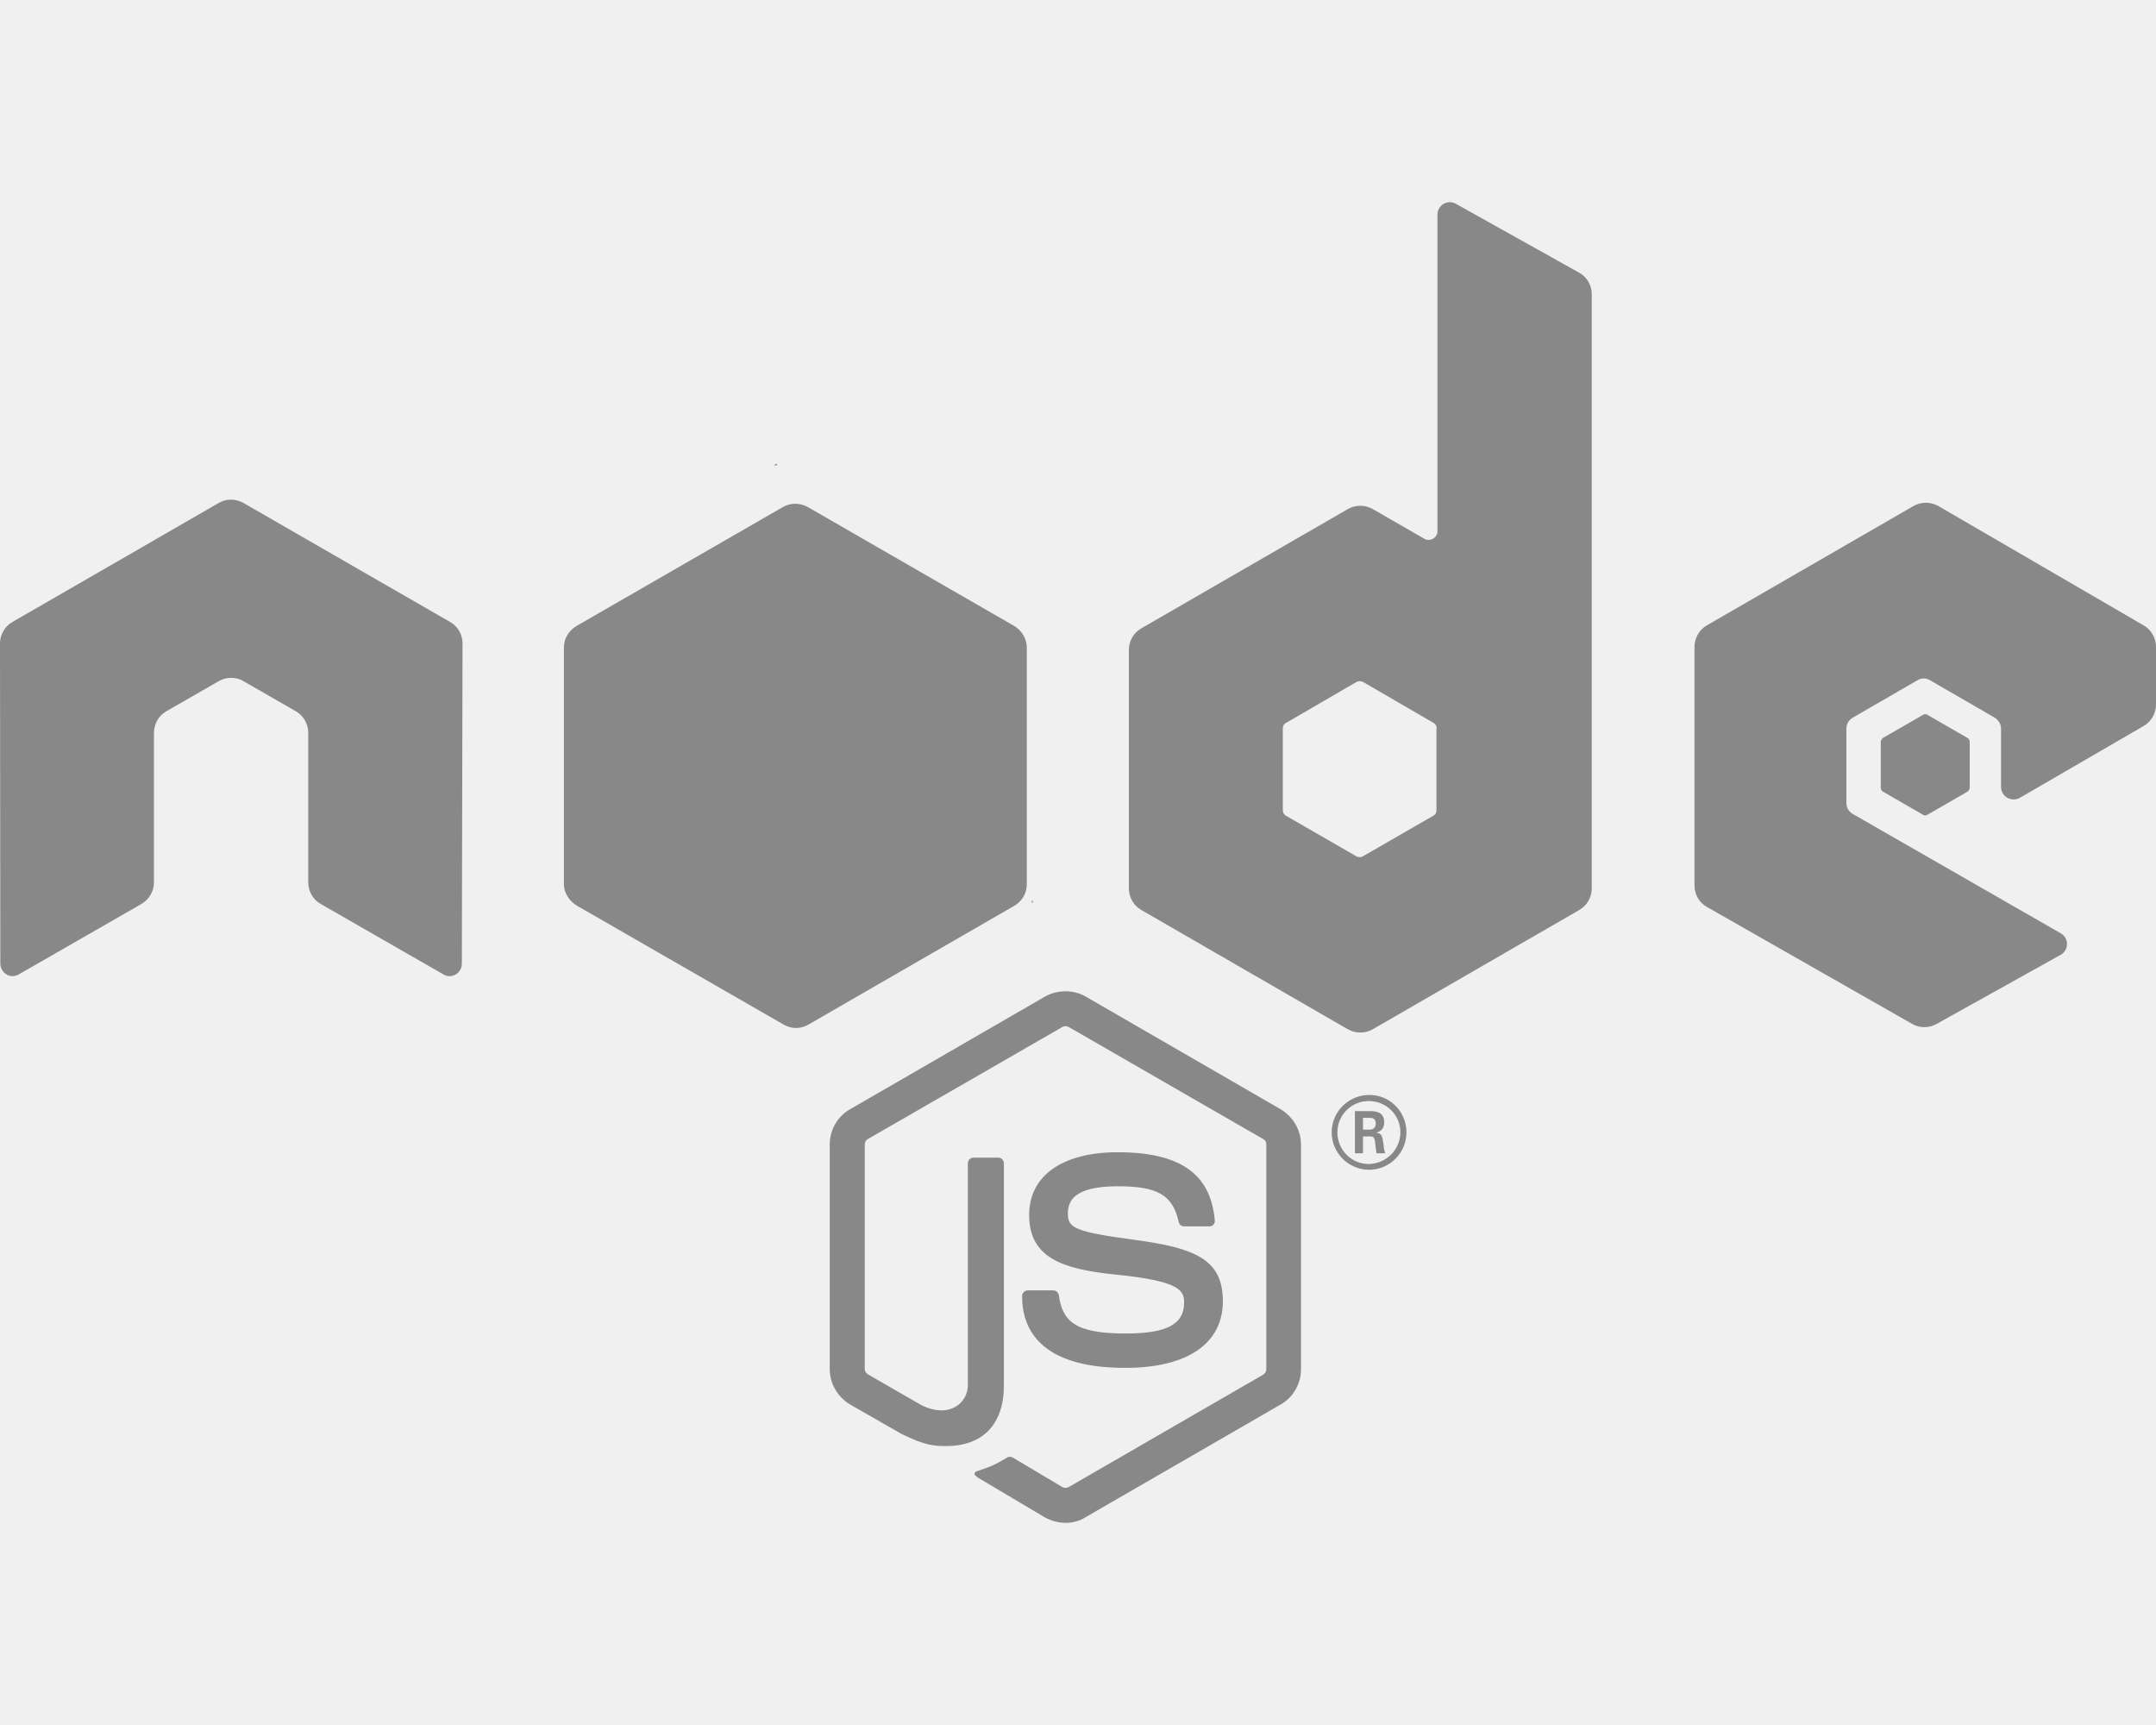
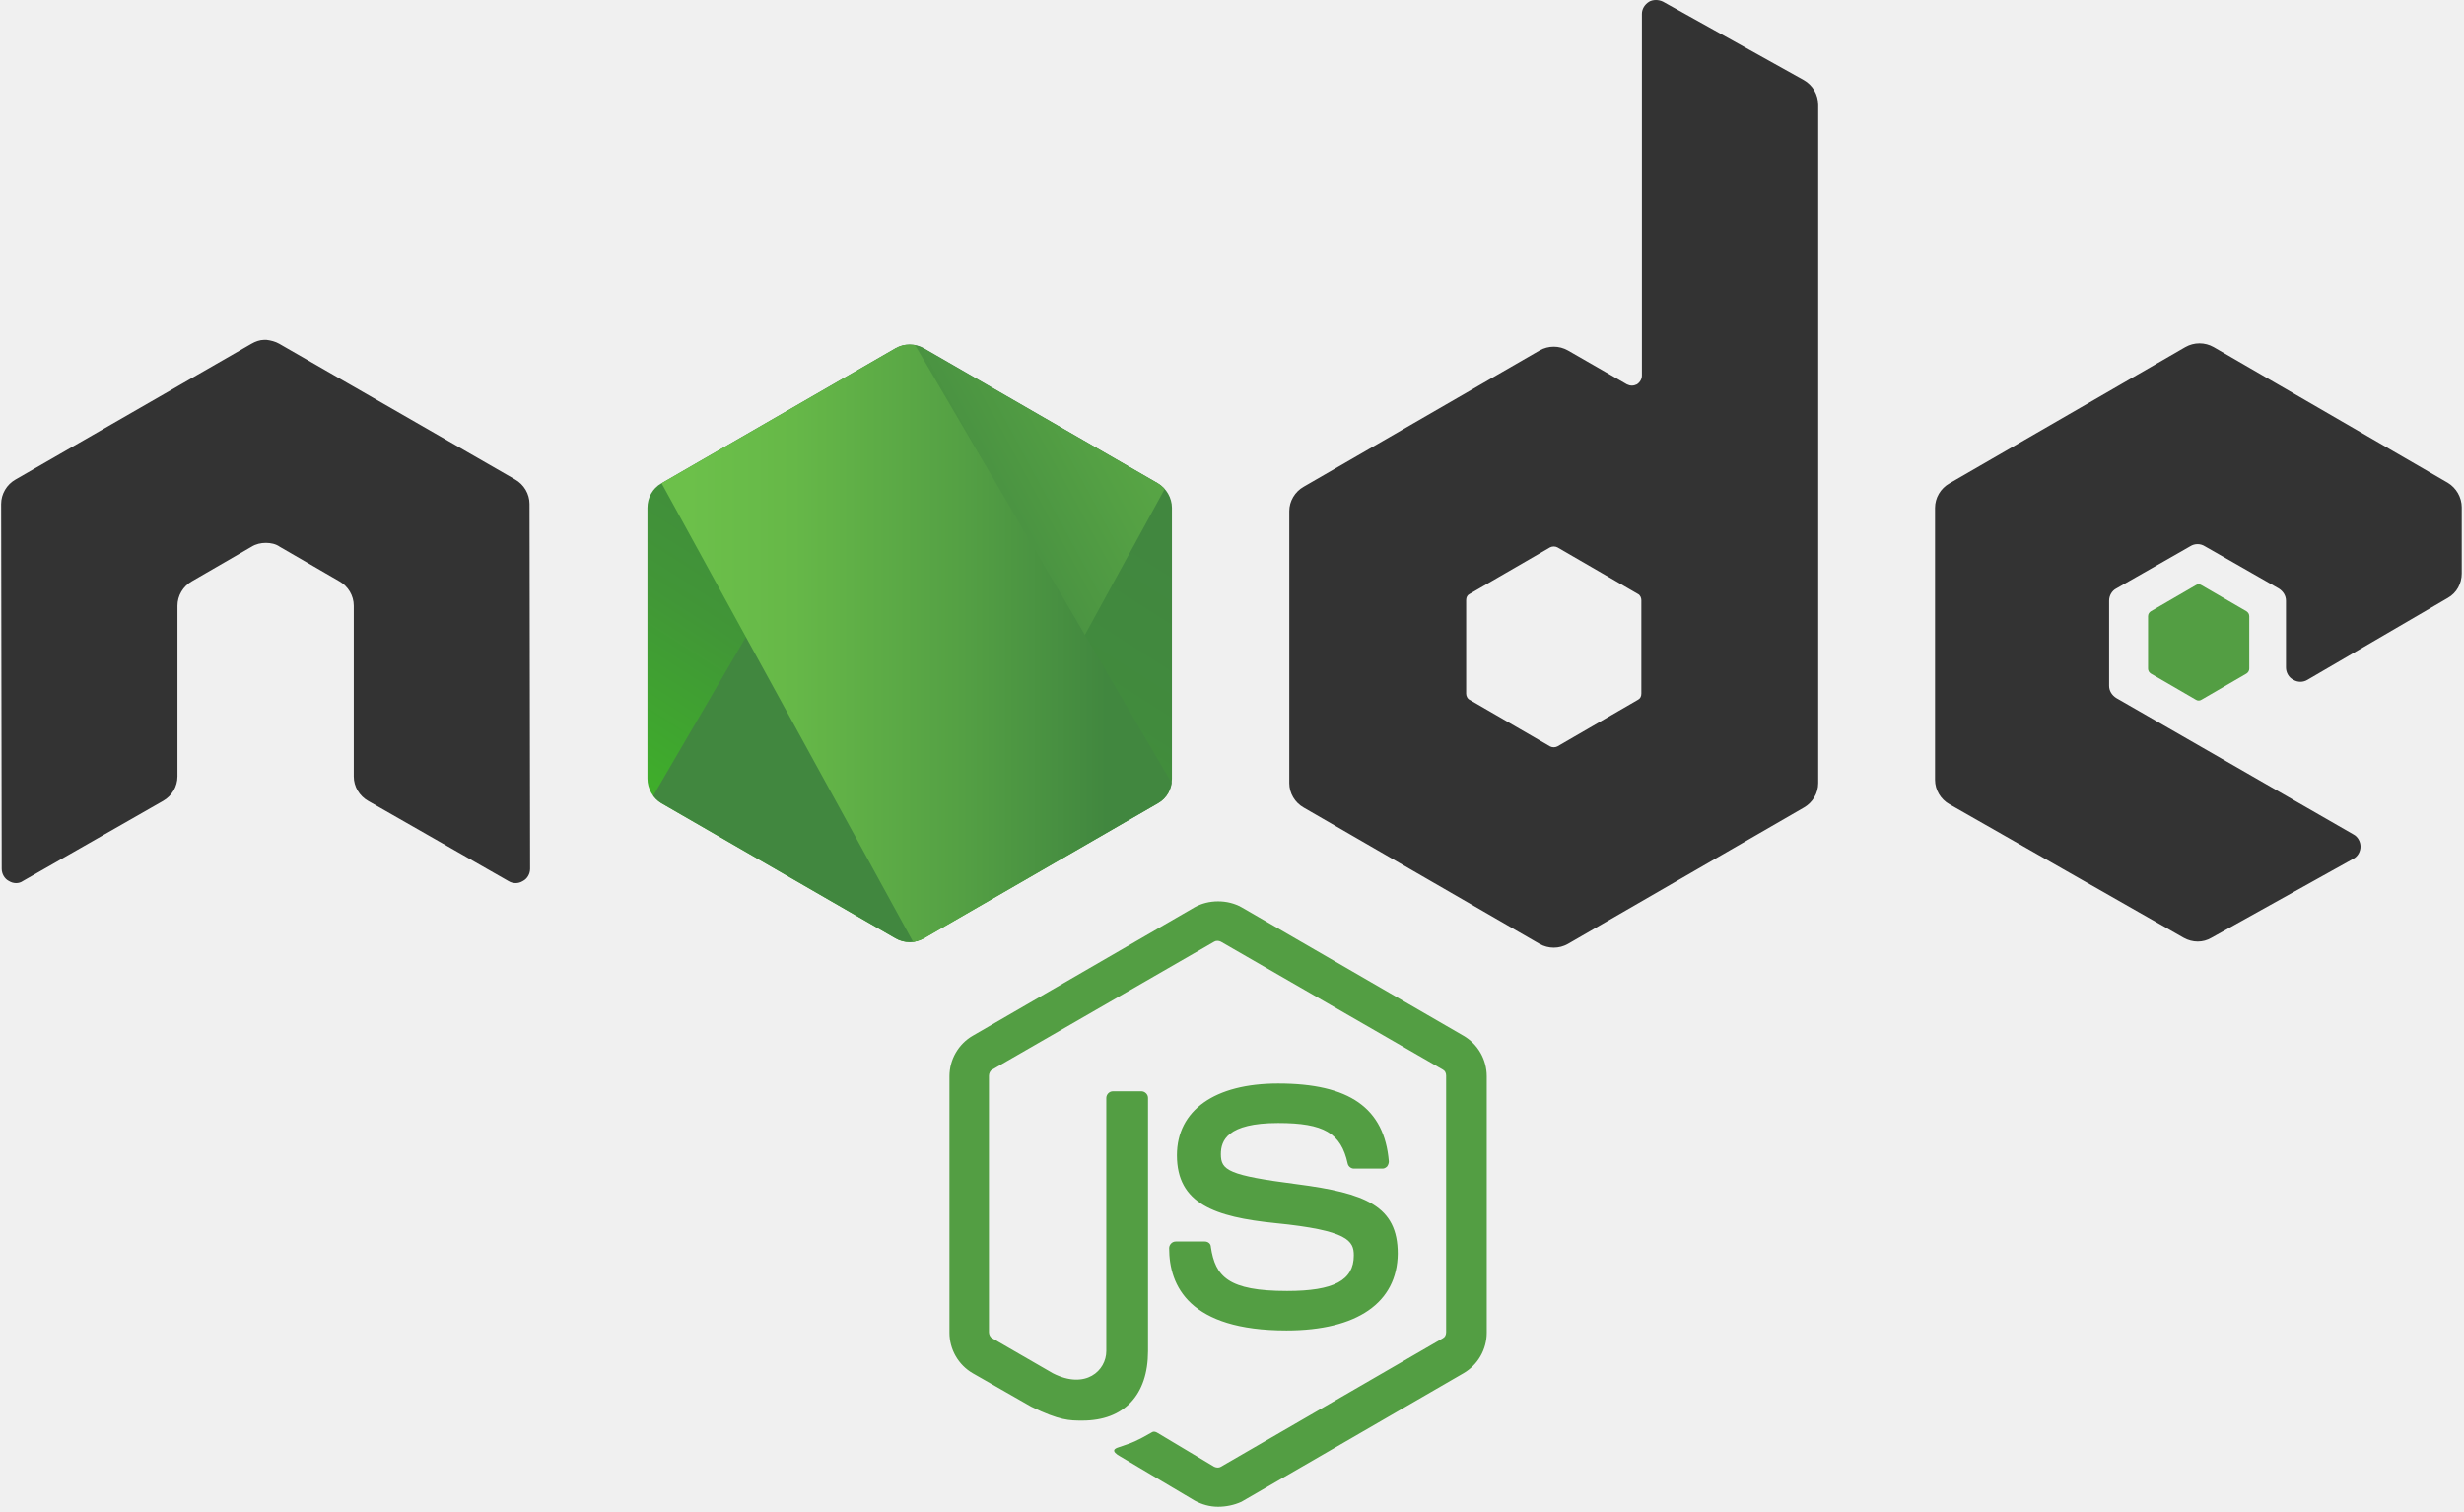
- <svg xmlns="http://www.w3.org/2000/svg" width="40" height="32" viewBox="0 0 640 512">
-   <path fill="#888888" d="M316.3 452c-2.1 0-4.2-.6-6.1-1.6L291 439c-2.9-1.6-1.5-2.2-.5-2.5c3.8-1.3 4.6-1.6 8.7-4c.4-.2 1-.1 1.4.1l14.8 8.8c.5.3 1.3.3 1.8 0L375 408c.5-.3.9-.9.9-1.6v-66.7c0-.7-.3-1.3-.9-1.6l-57.8-33.3c-.5-.3-1.2-.3-1.8 0l-57.8 33.3c-.6.3-.9 1-.9 1.6v66.7c0 .6.4 1.2.9 1.5l15.8 9.1c8.6 4.3 13.9-.8 13.9-5.8v-65.9c0-.9.7-1.7 1.7-1.7h7.3c.9 0 1.7.7 1.7 1.7v65.9c0 11.5-6.2 18-17.1 18c-3.3 0-6 0-13.3-3.6l-15.2-8.7c-3.7-2.2-6.1-6.2-6.1-10.5v-66.7c0-4.3 2.3-8.4 6.1-10.5l57.8-33.4c3.7-2.1 8.5-2.1 12.1 0l57.8 33.4c3.7 2.2 6.1 6.2 6.1 10.5v66.7c0 4.3-2.3 8.4-6.1 10.5l-57.8 33.4c-1.7 1.1-3.8 1.7-6 1.7zm46.7-65.8c0-12.5-8.4-15.8-26.2-18.2c-18-2.4-19.8-3.6-19.8-7.8c0-3.5 1.5-8.1 14.8-8.1c11.9 0 16.3 2.6 18.1 10.6c.2.8.8 1.3 1.6 1.3h7.5c.5 0 .9-.2 1.2-.5c.3-.4.5-.8.4-1.3c-1.2-13.8-10.3-20.2-28.8-20.2c-16.5 0-26.3 7-26.3 18.6c0 12.7 9.8 16.1 25.6 17.7c18.9 1.9 20.4 4.6 20.4 8.3c0 6.5-5.2 9.2-17.4 9.2c-15.3 0-18.7-3.8-19.8-11.4c-.1-.8-.8-1.4-1.7-1.4h-7.5c-.9 0-1.7.7-1.7 1.7c0 9.7 5.3 21.3 30.6 21.3c18.5 0 29-7.2 29-19.8zm54.5-50.1c0 6.1-5 11.1-11.1 11.1s-11.1-5-11.1-11.1c0-6.3 5.2-11.1 11.1-11.1c6-.1 11.1 4.8 11.1 11.1zm-1.8 0c0-5.2-4.2-9.3-9.4-9.3c-5.1 0-9.3 4.1-9.3 9.3c0 5.2 4.2 9.4 9.3 9.4c5.2-.1 9.4-4.3 9.4-9.4zm-4.5 6.2h-2.6c-.1-.6-.5-3.8-.5-3.9c-.2-.7-.4-1.1-1.3-1.1h-2.2v5h-2.4v-12.5h4.3c1.5 0 4.4 0 4.4 3.3c0 2.3-1.5 2.8-2.4 3.1c1.7.1 1.8 1.2 2.1 2.8c.1 1 .3 2.7.6 3.3zm-2.8-8.8c0-1.7-1.2-1.7-1.8-1.7h-2v3.5h1.9c1.6 0 1.9-1.1 1.9-1.8zM137.3 191c0-2.7-1.4-5.1-3.7-6.4l-61.3-35.3c-1-.6-2.2-.9-3.4-1h-.6c-1.2 0-2.3.4-3.4 1L3.7 184.6C1.4 185.9 0 188.4 0 191l.1 95c0 1.3.7 2.5 1.8 3.2c1.1.7 2.5.7 3.7 0L42 268.3c2.3-1.4 3.7-3.8 3.7-6.4v-44.4c0-2.6 1.4-5.1 3.7-6.4l15.5-8.9c1.2-.7 2.4-1 3.7-1c1.3 0 2.6.3 3.7 1l15.5 8.9c2.3 1.3 3.7 3.8 3.7 6.4v44.4c0 2.6 1.4 5.1 3.7 6.4l36.4 20.9c1.1.7 2.6.7 3.7 0c1.1-.6 1.8-1.9 1.8-3.2l.2-95zM472.5 87.3v176.4c0 2.6-1.4 5.1-3.7 6.4l-61.3 35.4c-2.3 1.3-5.1 1.3-7.4 0l-61.3-35.4c-2.3-1.3-3.7-3.8-3.7-6.4v-70.8c0-2.6 1.4-5.1 3.7-6.4l61.3-35.4c2.3-1.3 5.1-1.3 7.4 0l15.3 8.8c1.7 1 3.9-.3 3.9-2.2v-94c0-2.8 3-4.6 5.5-3.2l36.5 20.4c2.3 1.2 3.8 3.7 3.8 6.4zm-46 128.9c0-.7-.4-1.3-.9-1.6l-21-12.2c-.6-.3-1.3-.3-1.9 0l-21 12.2c-.6.3-.9.9-.9 1.6v24.3c0 .7.4 1.3.9 1.6l21 12.1c.6.3 1.3.3 1.8 0l21-12.1c.6-.3.9-.9.9-1.6v-24.3zm209.8-.7c2.3-1.3 3.7-3.8 3.7-6.4V192c0-2.6-1.4-5.1-3.7-6.4l-60.9-35.4c-2.3-1.3-5.1-1.3-7.4 0l-61.3 35.4c-2.3 1.3-3.7 3.8-3.7 6.4v70.8c0 2.7 1.4 5.1 3.7 6.4l60.9 34.7c2.2 1.3 5 1.3 7.3 0l36.8-20.5c2.5-1.4 2.5-5 0-6.4L550 241.6c-1.2-.7-1.9-1.9-1.9-3.2v-22.2c0-1.3.7-2.5 1.9-3.2l19.2-11.1c1.1-.7 2.6-.7 3.7 0l19.2 11.1c1.1.7 1.9 1.9 1.9 3.2v17.4c0 2.8 3.1 4.6 5.6 3.2l36.7-21.3zM559 219c-.4.3-.7.7-.7 1.2v13.6c0 .5.3 1 .7 1.2l11.8 6.8c.4.3 1 .3 1.4 0L584 235c.4-.3.7-.7.7-1.2v-13.6c0-.5-.3-1-.7-1.2l-11.8-6.8c-.4-.3-1-.3-1.4 0L559 219zm-254.2 43.5v-70.4c0-2.6-1.6-5.1-3.9-6.4l-61.1-35.2c-2.1-1.2-5-1.4-7.4 0l-61.1 35.2c-2.3 1.3-3.9 3.7-3.9 6.4v70.4c0 2.8 1.9 5.2 4 6.4l61.2 35.2c2.4 1.4 5.2 1.3 7.4 0l61-35.2c1.8-1 3.1-2.7 3.6-4.7c.1-.5.2-1.1.2-1.7zm-74.3-124.9l-.8.5h1.1l-.3-.5zm76.2 130.2l-.4-.7v.9l.4-.2z" />
+ <svg xmlns="http://www.w3.org/2000/svg" width="52.18" height="32" viewBox="0 0 512 314">
+   <defs>
+     <linearGradient id="logosNodejs0" x1="68.188%" x2="27.823%" y1="17.487%" y2="89.755%">
+       <stop offset="0%" stop-color="#41873F" />
+       <stop offset="32.88%" stop-color="#418B3D" />
+       <stop offset="63.52%" stop-color="#419637" />
+       <stop offset="93.19%" stop-color="#3FA92D" />
+       <stop offset="100%" stop-color="#3FAE2A" />
+     </linearGradient>
+     <linearGradient id="logosNodejs1" x1="43.277%" x2="159.245%" y1="55.169%" y2="-18.306%">
+       <stop offset="13.76%" stop-color="#41873F" />
+       <stop offset="40.32%" stop-color="#54A044" />
+       <stop offset="71.36%" stop-color="#66B848" />
+       <stop offset="90.81%" stop-color="#6CC04A" />
+     </linearGradient>
+     <linearGradient id="logosNodejs2" x1="-4413.77%" x2="5327.93%" y1="13.43%" y2="13.43%">
+       <stop offset="9.192%" stop-color="#6CC04A" />
+       <stop offset="28.64%" stop-color="#66B848" />
+       <stop offset="59.68%" stop-color="#54A044" />
+       <stop offset="86.24%" stop-color="#41873F" />
+     </linearGradient>
+     <linearGradient id="logosNodejs3" x1="-4.389%" x2="101.499%" y1="49.997%" y2="49.997%">
+       <stop offset="9.192%" stop-color="#6CC04A" />
+       <stop offset="28.64%" stop-color="#66B848" />
+       <stop offset="59.68%" stop-color="#54A044" />
+       <stop offset="86.24%" stop-color="#41873F" />
+     </linearGradient>
+     <linearGradient id="logosNodejs4" x1="-9713.77%" x2="27.93%" y1="36.21%" y2="36.21%">
+       <stop offset="9.192%" stop-color="#6CC04A" />
+       <stop offset="28.64%" stop-color="#66B848" />
+       <stop offset="59.68%" stop-color="#54A044" />
+       <stop offset="86.24%" stop-color="#41873F" />
+     </linearGradient>
+     <linearGradient id="logosNodejs5" x1="-103.861%" x2="100.797%" y1="50.275%" y2="50.275%">
+       <stop offset="9.192%" stop-color="#6CC04A" />
+       <stop offset="28.64%" stop-color="#66B848" />
+       <stop offset="59.68%" stop-color="#54A044" />
+       <stop offset="86.24%" stop-color="#41873F" />
+     </linearGradient>
+     <linearGradient id="logosNodejs6" x1="130.613%" x2="4.393%" y1="-211.069%" y2="201.605%">
+       <stop offset="0%" stop-color="#41873F" />
+       <stop offset="32.88%" stop-color="#418B3D" />
+       <stop offset="63.52%" stop-color="#419637" />
+       <stop offset="93.19%" stop-color="#3FA92D" />
+       <stop offset="100%" stop-color="#3FAE2A" />
+     </linearGradient>
+     <path id="logosNodejs7" d="M57.903 1.85a5.957 5.957 0 0 0-5.894 0L3.352 29.933c-1.85 1.04-2.89 3.005-2.89 5.085v56.286c0 2.08 1.156 4.045 2.89 5.085l48.657 28.085a5.957 5.957 0 0 0 5.894 0l48.658-28.085c1.849-1.04 2.89-3.005 2.89-5.085V35.019c0-2.08-1.157-4.045-2.89-5.085L57.903 1.85Z" />
+   </defs>
+   <g fill="none">
+     <path fill="#539E43" d="M253.11 313.094c-1.733 0-3.351-.462-4.854-1.271l-15.371-9.13c-2.312-1.272-1.156-1.734-.462-1.965c3.12-1.04 3.698-1.272 6.934-3.12c.347-.232.81-.116 1.156.115l11.789 7.05c.462.231 1.04.231 1.386 0l46.115-26.698c.462-.231.694-.694.694-1.271v-53.28c0-.579-.232-1.04-.694-1.272l-46.115-26.582c-.462-.232-1.04-.232-1.386 0l-46.115 26.582c-.462.231-.694.809-.694 1.271v53.28c0 .463.232 1.04.694 1.272l12.598 7.281c6.819 3.467 11.095-.578 11.095-4.623v-52.587c0-.693.578-1.387 1.387-1.387h5.894c.694 0 1.387.578 1.387 1.387v52.587c0 9.13-4.97 14.447-13.638 14.447c-2.658 0-4.738 0-10.633-2.89l-12.135-6.934c-3.005-1.733-4.854-4.97-4.854-8.437v-53.28c0-3.467 1.849-6.704 4.854-8.437l46.114-26.698c2.89-1.618 6.82-1.618 9.709 0l46.114 26.698c3.005 1.733 4.855 4.97 4.855 8.437v53.28c0 3.467-1.85 6.704-4.855 8.437l-46.114 26.698c-1.503.694-3.236 1.04-4.854 1.04Zm14.216-36.637c-20.225 0-24.386-9.246-24.386-17.105c0-.694.578-1.387 1.387-1.387h6.01c.693 0 1.271.462 1.271 1.156c.925 6.125 3.583 9.13 15.834 9.13c9.708 0 13.87-2.196 13.87-7.397c0-3.005-1.157-5.2-16.297-6.703c-12.598-1.272-20.457-4.045-20.457-14.1c0-9.362 7.86-14.91 21.035-14.91c14.793 0 22.075 5.086 23 16.18c0 .348-.116.694-.347 1.041c-.232.231-.578.462-.925.462h-6.01c-.578 0-1.156-.462-1.271-1.04c-1.387-6.356-4.97-8.437-14.447-8.437c-10.633 0-11.905 3.699-11.905 6.472c0 3.352 1.503 4.392 15.834 6.241c14.216 1.85 20.92 4.508 20.92 14.447c-.116 10.171-8.437 15.95-23.116 15.95Z" />
+     <path fill="#333" d="M110.028 104.712c0-2.08-1.156-4.046-3.005-5.086l-49.004-28.2c-.81-.463-1.734-.694-2.658-.81h-.463c-.924 0-1.849.347-2.658.81l-49.004 28.2c-1.85 1.04-3.005 3.005-3.005 5.086l.116 75.817c0 1.04.578 2.08 1.502 2.543c.925.578 2.08.578 2.89 0l29.125-16.643c1.849-1.04 3.005-3.005 3.005-5.085v-35.482c0-2.08 1.155-4.045 3.005-5.085l12.366-7.166c.925-.578 1.965-.81 3.005-.81c1.04 0 2.08.232 2.89.81l12.366 7.166c1.85 1.04 3.005 3.004 3.005 5.085v35.482c0 2.08 1.156 4.045 3.005 5.085l29.125 16.643a2.82 2.82 0 0 0 3.005 0c.925-.463 1.503-1.503 1.503-2.543l-.116-75.817ZM345.571.347c-.924-.463-2.08-.463-2.89 0c-.924.578-1.502 1.502-1.502 2.542v75.125c0 .693-.346 1.386-1.04 1.849c-.693.346-1.387.346-2.08 0l-12.251-7.05a5.957 5.957 0 0 0-5.895 0l-49.004 28.316c-1.849 1.04-3.005 3.005-3.005 5.085v56.516c0 2.08 1.156 4.046 3.005 5.086l49.004 28.316a5.957 5.957 0 0 0 5.895 0l49.004-28.316c1.849-1.04 3.005-3.005 3.005-5.086V21.844c0-2.196-1.156-4.16-3.005-5.201L345.572.347Zm-4.507 143.776c0 .578-.231 1.04-.694 1.271l-16.758 9.708a1.714 1.714 0 0 1-1.503 0l-16.758-9.708c-.463-.231-.694-.809-.694-1.271v-19.417c0-.578.231-1.04.694-1.271l16.758-9.709a1.714 1.714 0 0 1 1.503 0l16.758 9.709c.463.23.694.809.694 1.271v19.417Zm167.584-19.879c1.85-1.04 2.89-3.005 2.89-5.086v-13.753c0-2.08-1.156-4.045-2.89-5.085l-48.657-28.2a5.957 5.957 0 0 0-5.895 0l-49.004 28.315c-1.85 1.04-3.005 3.005-3.005 5.085v56.517c0 2.08 1.156 4.045 3.005 5.085l48.657 27.738c1.85 1.04 4.046 1.04 5.78 0L489 178.45c.925-.463 1.503-1.503 1.503-2.543c0-1.04-.578-2.08-1.503-2.543l-49.235-28.316c-.925-.578-1.503-1.502-1.503-2.542v-17.683c0-1.04.578-2.08 1.503-2.543l15.371-8.784a2.821 2.821 0 0 1 3.005 0l15.372 8.784c.925.578 1.502 1.502 1.502 2.543v13.869c0 1.04.578 2.08 1.503 2.542a2.82 2.82 0 0 0 3.005 0l29.125-16.99Z" />
+     <path fill="#539E43" d="M456.292 121.585a1.05 1.05 0 0 1 1.156 0l9.362 5.432c.346.232.577.578.577 1.04v10.865c0 .462-.23.809-.577 1.04l-9.362 5.432a1.05 1.05 0 0 1-1.156 0l-9.361-5.432c-.347-.231-.578-.578-.578-1.04v-10.864c0-.463.23-.81.578-1.04l9.361-5.433Z" />
+     <g transform="translate(134.068 70.501)">
+       <mask id="logosNodejs8" fill="#fff">
+         <use href="#logosNodejs7" />
+       </mask>
+       <use fill="url(#logosNodejs0)" href="#logosNodejs7" />
+       <g mask="url(#logosNodejs8)">
+         <path d="M51.893 1.85L3.121 29.933C1.27 30.974 0 32.94 0 35.02v56.286c0 1.387.578 2.658 1.502 3.698L56.285 1.156c-1.387-.231-3.005-.116-4.392.693Zm4.739 123.203c.462-.116.925-.347 1.387-.578l48.773-28.085c1.85-1.04 3.005-3.005 3.005-5.085V35.019c0-1.502-.694-3.005-1.734-4.045l-51.43 94.079Z" />
+         <path fill="url(#logosNodejs1)" d="M106.676 29.934L57.788 1.85a8.025 8.025 0 0 0-1.503-.578L1.502 95.12a6.082 6.082 0 0 0 1.619 1.387l48.888 28.085c1.387.809 3.005 1.04 4.507.577l51.432-94.078c-.347-.462-.81-.81-1.272-1.156Z" />
+       </g>
+       <g mask="url(#logosNodejs8)">
+         <path d="M109.797 91.305V35.019c0-2.08-1.271-4.045-3.12-5.085L57.786 1.85a5.106 5.106 0 0 0-1.848-.693l53.511 91.42c.231-.347.347-.809.347-1.271ZM3.12 29.934C1.272 30.974 0 32.94 0 35.02v56.286c0 2.08 1.387 4.045 3.12 5.085l48.889 28.085c1.156.693 2.427.925 3.814.693L3.467 29.818l-.346.116Z" />
+         <path fill="url(#logosNodejs2)" fill-rule="evenodd" d="m50.391.809l-.693.347h.924l-.231-.347Z" transform="translate(0 -9.246)" />
+         <path fill="url(#logosNodejs3)" fill-rule="evenodd" d="M106.792 105.636c1.387-.809 2.427-2.196 2.89-3.698L56.053 10.402c-1.387-.231-2.89-.116-4.16.693L3.351 39.065l52.355 95.465a8.057 8.057 0 0 0 2.196-.693l48.889-28.2Z" transform="translate(0 -9.246)" />
+         <path fill="url(#logosNodejs4)" fill-rule="evenodd" d="m111.3 104.712l-.347-.578v.809l.346-.231Z" transform="translate(0 -9.246)" />
+         <path fill="url(#logosNodejs5)" fill-rule="evenodd" d="m106.792 105.636l-48.773 28.085a6.973 6.973 0 0 1-2.196.693l.925 1.734l54.089-31.32v-.694l-1.387-2.312c-.231 1.618-1.271 3.005-2.658 3.814Z" transform="translate(0 -9.246)" />
+         <path fill="url(#logosNodejs6)" fill-rule="evenodd" d="m106.792 105.636l-48.773 28.085a6.973 6.973 0 0 1-2.196.693l.925 1.734l54.089-31.32v-.694l-1.387-2.312c-.231 1.618-1.271 3.005-2.658 3.814Z" transform="translate(0 -9.246)" />
+       </g>
+     </g>
+   </g>
</svg>
